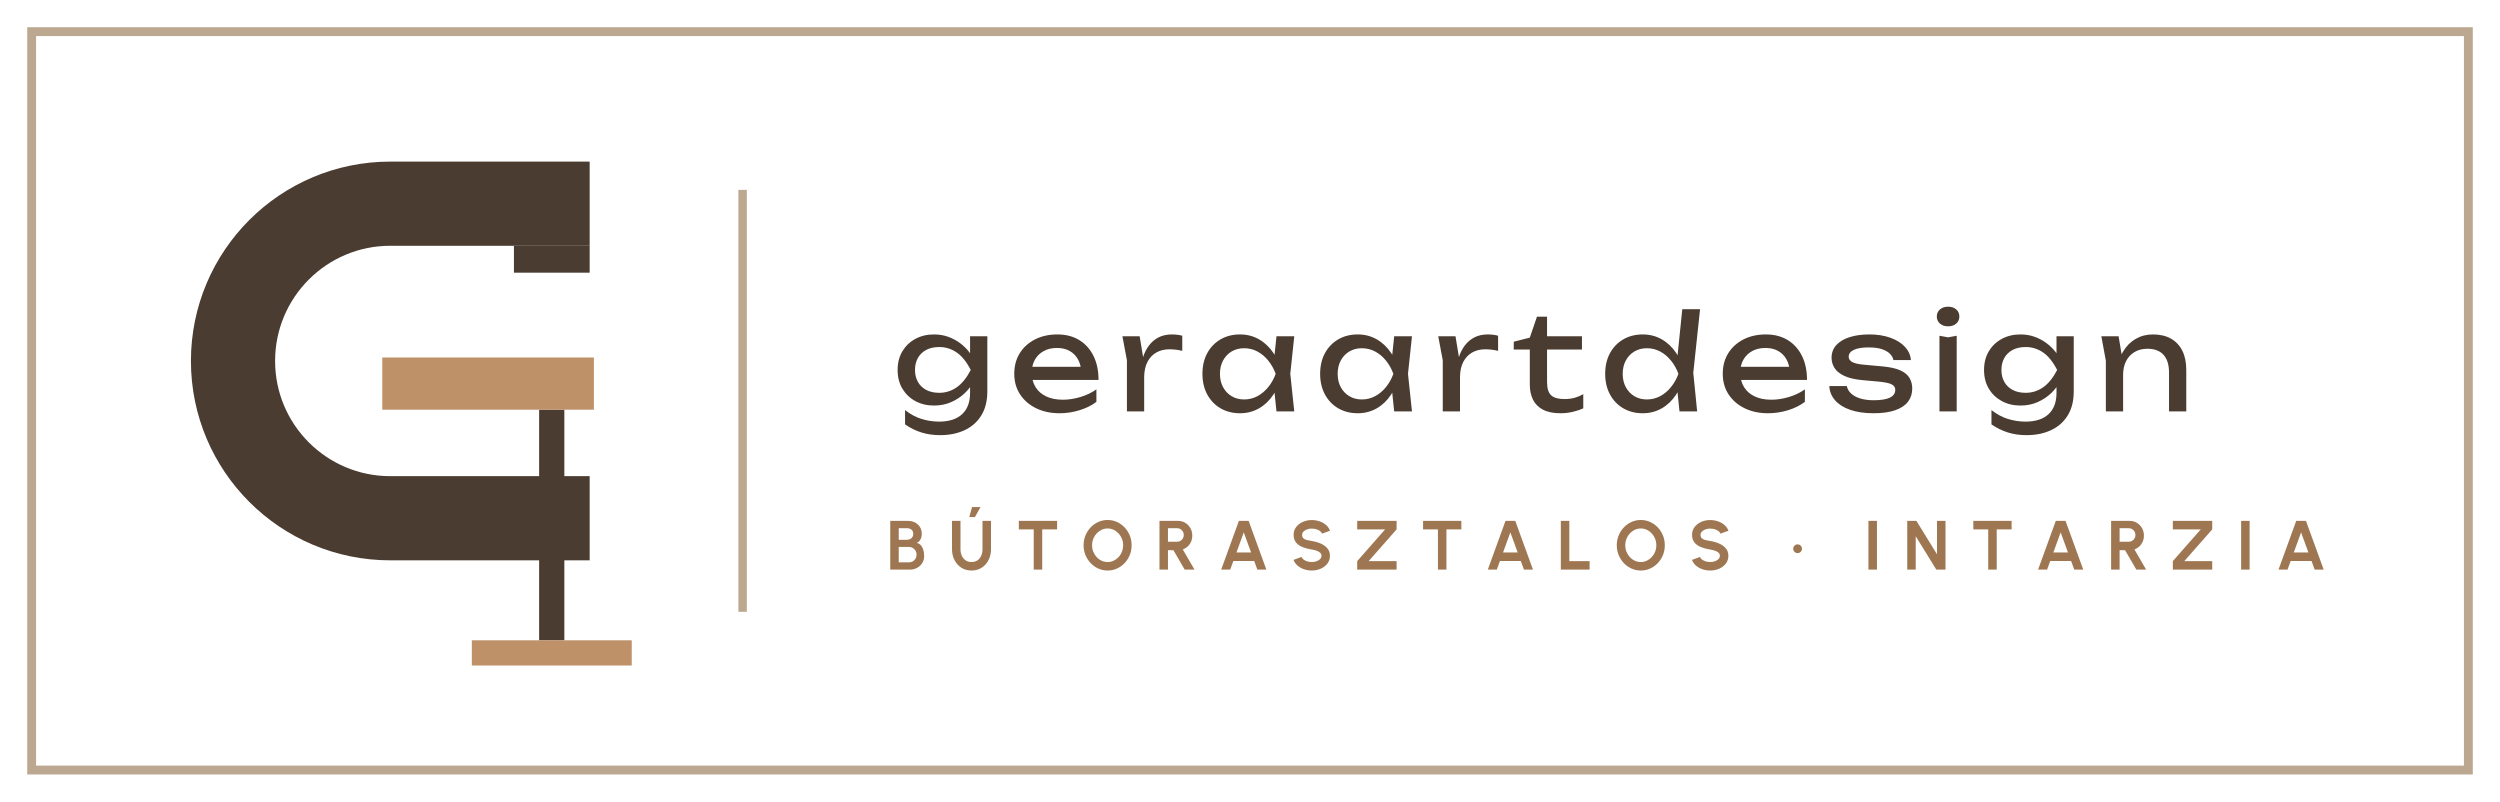
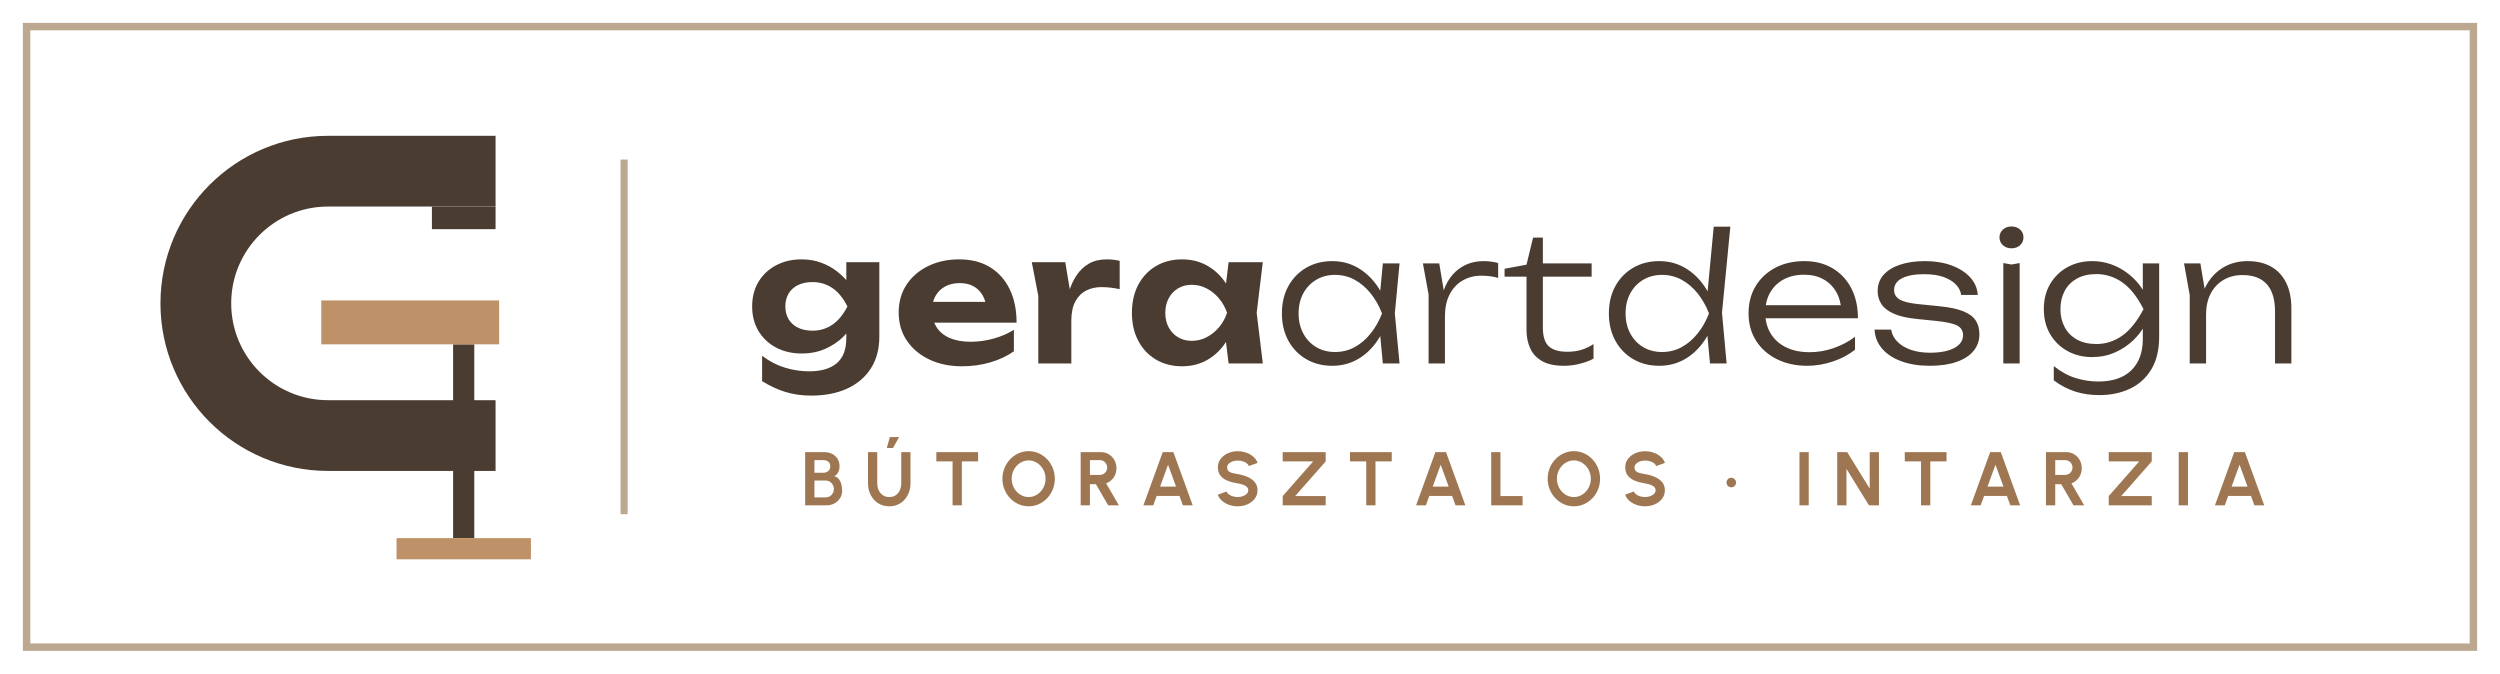
- <svg xmlns="http://www.w3.org/2000/svg" viewBox="0 0 237 76" width="237" height="76">
-   <rect x="3" y="3" width="231" height="70" fill="none" stroke="#BCA891" stroke-width="0.84" />
+ <svg xmlns="http://www.w3.org/2000/svg" viewBox="0 0 282 76" width="282" height="76">
+   <rect x="3" y="3" width="276" height="70" fill="none" stroke="#BCA891" stroke-width="0.84" />
  <path d="M55.9 19.31H37A14.91 14.91 0 0 0 37 49.13H55.9" fill="none" stroke="#4A3C31" stroke-width="7.98" />
  <rect x="48.72" y="23.3" width="7.18" height="2.55" fill="#4A3C31" />
  <rect x="51.11" y="38.84" width="2.39" height="21.86" fill="#4A3C31" />
  <rect x="36.24" y="33.89" width="20.06" height="4.95" fill="#BE9168" />
  <rect x="44.73" y="60.7" width="15.16" height="2.39" fill="#BE9168" />
  <rect x="70" y="18" width=".8" height="40" fill="#BCA891" />
-   <path d="M91.963 37.251V35.993L92.026 35.767V34.396L91.963 34.144V31.88H93.599V37.1Q93.599 38.472 93.02 39.396Q92.441 40.321 91.435 40.786Q90.428 41.252 89.12 41.252Q88.164 41.252 87.359 41Q86.554 40.749 85.799 40.233V38.874Q86.566 39.478 87.384 39.723Q88.202 39.969 89.019 39.969Q90.454 39.969 91.208 39.264Q91.963 38.56 91.963 37.251ZM88.541 38.446Q87.56 38.446 86.78 38.025Q86 37.604 85.547 36.849Q85.094 36.094 85.094 35.075Q85.094 34.056 85.547 33.301Q86 32.546 86.78 32.125Q87.56 31.704 88.541 31.704Q89.271 31.704 89.894 31.93Q90.516 32.156 91.013 32.528Q91.51 32.899 91.856 33.345Q92.202 33.792 92.391 34.251Q92.58 34.71 92.58 35.088Q92.58 35.578 92.29 36.163Q92.001 36.748 91.466 37.264Q90.932 37.78 90.189 38.113Q89.447 38.446 88.541 38.446ZM89.045 37.239Q89.938 37.239 90.686 36.723Q91.435 36.207 92.026 35.075Q91.435 33.918 90.686 33.408Q89.938 32.899 89.045 32.899Q88.315 32.899 87.799 33.175Q87.283 33.452 87.013 33.943Q86.742 34.433 86.742 35.075Q86.742 35.704 87.013 36.195Q87.283 36.685 87.799 36.962Q88.315 37.239 89.045 37.239ZM100.442 39.176Q99.197 39.176 98.228 38.704Q97.259 38.233 96.706 37.39Q96.152 36.547 96.152 35.427Q96.152 34.32 96.674 33.484Q97.196 32.647 98.121 32.175Q99.046 31.704 100.241 31.704Q101.436 31.704 102.31 32.238Q103.184 32.773 103.663 33.742Q104.141 34.71 104.141 36.019H97.435V34.773H103.323L102.505 35.239Q102.467 34.534 102.172 34.031Q101.876 33.528 101.379 33.257Q100.882 32.987 100.203 32.987Q99.486 32.987 98.951 33.276Q98.417 33.565 98.115 34.088Q97.813 34.61 97.813 35.327Q97.813 36.119 98.171 36.698Q98.53 37.277 99.19 37.585Q99.851 37.893 100.757 37.893Q101.574 37.893 102.43 37.635Q103.285 37.377 103.939 36.912V38.094Q103.285 38.597 102.348 38.887Q101.411 39.176 100.442 39.176ZM106.405 31.88H108.04L108.468 34.471V39.0H106.833V34.157ZM112.079 31.829V33.264Q111.802 33.188 111.475 33.15Q111.148 33.113 110.858 33.113Q110.166 33.113 109.625 33.414Q109.085 33.716 108.776 34.314Q108.468 34.911 108.468 35.78L108.091 35.314Q108.141 34.559 108.349 33.899Q108.556 33.238 108.927 32.748Q109.298 32.257 109.839 31.98Q110.38 31.704 111.097 31.704Q111.349 31.704 111.613 31.735Q111.877 31.767 112.079 31.829ZM121.01 39.0 120.734 36.358 121.061 35.44 120.734 34.534 121.01 31.88H122.696L122.319 35.44L122.696 39.0ZM121.514 35.44Q121.275 36.559 120.721 37.402Q120.167 38.245 119.356 38.711Q118.545 39.176 117.551 39.176Q116.507 39.176 115.702 38.704Q114.896 38.233 114.444 37.39Q113.991 36.547 113.991 35.44Q113.991 34.32 114.444 33.484Q114.896 32.647 115.702 32.175Q116.507 31.704 117.551 31.704Q118.545 31.704 119.356 32.169Q120.167 32.635 120.727 33.471Q121.287 34.308 121.514 35.44ZM115.651 35.44Q115.651 36.157 115.947 36.704Q116.243 37.251 116.758 37.56Q117.274 37.868 117.941 37.868Q118.62 37.868 119.199 37.56Q119.778 37.251 120.224 36.704Q120.671 36.157 120.935 35.44Q120.671 34.723 120.224 34.176Q119.778 33.628 119.199 33.32Q118.62 33.012 117.941 33.012Q117.274 33.012 116.758 33.32Q116.243 33.628 115.947 34.176Q115.651 34.723 115.651 35.44ZM132.169 39.0 131.892 36.358 132.219 35.44 131.892 34.534 132.169 31.88H133.855L133.477 35.44L133.855 39.0ZM132.672 35.44Q132.433 36.559 131.879 37.402Q131.326 38.245 130.515 38.711Q129.703 39.176 128.709 39.176Q127.665 39.176 126.86 38.704Q126.055 38.233 125.602 37.39Q125.149 36.547 125.149 35.44Q125.149 34.32 125.602 33.484Q126.055 32.647 126.86 32.175Q127.665 31.704 128.709 31.704Q129.703 31.704 130.515 32.169Q131.326 32.635 131.886 33.471Q132.446 34.308 132.672 35.44ZM126.81 35.44Q126.81 36.157 127.105 36.704Q127.401 37.251 127.917 37.56Q128.433 37.868 129.099 37.868Q129.779 37.868 130.357 37.56Q130.936 37.251 131.383 36.704Q131.829 36.157 132.093 35.44Q131.829 34.723 131.383 34.176Q130.936 33.628 130.357 33.32Q129.779 33.012 129.099 33.012Q128.433 33.012 127.917 33.32Q127.401 33.628 127.105 34.176Q126.81 34.723 126.81 35.44ZM136.345 31.88H137.981L138.408 34.471V39.0H136.773V34.157ZM142.019 31.829V33.264Q141.742 33.188 141.415 33.15Q141.088 33.113 140.799 33.113Q140.107 33.113 139.566 33.414Q139.025 33.716 138.717 34.314Q138.408 34.911 138.408 35.78L138.031 35.314Q138.081 34.559 138.289 33.899Q138.497 33.238 138.868 32.748Q139.239 32.257 139.78 31.98Q140.321 31.704 141.038 31.704Q141.289 31.704 141.553 31.735Q141.818 31.767 142.019 31.829ZM143.503 33.138V32.395L145.026 32.006L145.705 30.018H146.661V31.88H149.97V33.138H146.661V36.22Q146.661 37.113 147.045 37.472Q147.428 37.83 148.296 37.83Q148.85 37.83 149.278 37.711Q149.705 37.591 150.095 37.365V38.711Q149.768 38.874 149.171 39.025Q148.573 39.176 147.944 39.176Q146.9 39.176 146.258 38.83Q145.617 38.484 145.321 37.874Q145.026 37.264 145.026 36.471V33.138ZM159.216 39.0 158.939 36.295 159.304 35.452 158.952 34.484 159.48 29.313H161.166L160.524 35.339L160.889 39.0ZM159.694 35.44Q159.455 36.559 158.901 37.402Q158.348 38.245 157.536 38.711Q156.725 39.176 155.731 39.176Q154.687 39.176 153.882 38.704Q153.077 38.233 152.624 37.39Q152.171 36.547 152.171 35.44Q152.171 34.32 152.624 33.484Q153.077 32.647 153.882 32.175Q154.687 31.704 155.731 31.704Q156.725 31.704 157.536 32.169Q158.348 32.635 158.908 33.471Q159.467 34.308 159.694 35.44ZM153.832 35.44Q153.832 36.157 154.127 36.704Q154.423 37.251 154.939 37.56Q155.454 37.868 156.121 37.868Q156.8 37.868 157.379 37.56Q157.958 37.251 158.404 36.704Q158.851 36.157 159.115 35.44Q158.851 34.723 158.404 34.176Q157.958 33.628 157.379 33.32Q156.8 33.012 156.121 33.012Q155.454 33.012 154.939 33.32Q154.423 33.628 154.127 34.176Q153.832 34.723 153.832 35.44ZM167.607 39.176Q166.361 39.176 165.393 38.704Q164.424 38.233 163.87 37.39Q163.317 36.547 163.317 35.427Q163.317 34.32 163.839 33.484Q164.361 32.647 165.286 32.175Q166.21 31.704 167.405 31.704Q168.601 31.704 169.475 32.238Q170.349 32.773 170.827 33.742Q171.305 34.71 171.305 36.019H164.6V34.773H170.488L169.67 35.239Q169.632 34.534 169.336 34.031Q169.041 33.528 168.544 33.257Q168.047 32.987 167.368 32.987Q166.651 32.987 166.116 33.276Q165.581 33.565 165.279 34.088Q164.977 34.61 164.977 35.327Q164.977 36.119 165.336 36.698Q165.695 37.277 166.355 37.585Q167.015 37.893 167.921 37.893Q168.739 37.893 169.594 37.635Q170.45 37.377 171.104 36.912V38.094Q170.45 38.597 169.513 38.887Q168.575 39.176 167.607 39.176ZM181.281 36.836Q181.281 37.553 180.879 38.082Q180.476 38.61 179.658 38.893Q178.841 39.176 177.608 39.176Q176.337 39.176 175.406 38.855Q174.475 38.535 173.966 37.95Q173.456 37.365 173.419 36.597H175.079Q175.155 37 175.488 37.308Q175.821 37.616 176.369 37.78Q176.916 37.943 177.62 37.943Q178.639 37.943 179.155 37.698Q179.671 37.453 179.671 36.949Q179.671 36.61 179.325 36.434Q178.979 36.258 178.023 36.169L176.627 36.044Q175.494 35.943 174.84 35.635Q174.186 35.327 173.909 34.88Q173.632 34.433 173.632 33.93Q173.632 33.201 174.085 32.71Q174.538 32.219 175.343 31.961Q176.148 31.704 177.218 31.704Q178.325 31.704 179.193 32.012Q180.061 32.32 180.577 32.867Q181.092 33.414 181.155 34.132H179.495Q179.444 33.842 179.199 33.572Q178.954 33.301 178.457 33.119Q177.96 32.936 177.13 32.936Q176.249 32.936 175.752 33.163Q175.255 33.389 175.255 33.83Q175.255 34.106 175.557 34.301Q175.859 34.496 176.677 34.572L178.476 34.735Q179.558 34.836 180.168 35.119Q180.778 35.402 181.03 35.842Q181.281 36.283 181.281 36.836ZM183.86 31.829 184.678 31.98 185.495 31.829V39.0H183.86ZM184.678 30.936Q184.212 30.936 183.91 30.678Q183.608 30.42 183.608 30.005Q183.608 29.59 183.91 29.332Q184.212 29.074 184.678 29.074Q185.156 29.074 185.451 29.332Q185.747 29.59 185.747 30.005Q185.747 30.42 185.451 30.678Q185.156 30.936 184.678 30.936ZM194.956 37.251V35.993L195.018 35.767V34.396L194.956 34.144V31.88H196.591V37.1Q196.591 38.472 196.012 39.396Q195.434 40.321 194.427 40.786Q193.421 41.252 192.113 41.252Q191.156 41.252 190.351 41Q189.546 40.749 188.791 40.233V38.874Q189.559 39.478 190.376 39.723Q191.194 39.969 192.012 39.969Q193.446 39.969 194.201 39.264Q194.956 38.56 194.956 37.251ZM191.534 38.446Q190.553 38.446 189.773 38.025Q188.993 37.604 188.54 36.849Q188.087 36.094 188.087 35.075Q188.087 34.056 188.54 33.301Q188.993 32.546 189.773 32.125Q190.553 31.704 191.534 31.704Q192.263 31.704 192.886 31.93Q193.509 32.156 194.006 32.528Q194.503 32.899 194.849 33.345Q195.195 33.792 195.383 34.251Q195.572 34.71 195.572 35.088Q195.572 35.578 195.283 36.163Q194.993 36.748 194.459 37.264Q193.924 37.78 193.182 38.113Q192.44 38.446 191.534 38.446ZM192.037 37.239Q192.93 37.239 193.679 36.723Q194.427 36.207 195.018 35.075Q194.427 33.918 193.679 33.408Q192.93 32.899 192.037 32.899Q191.307 32.899 190.792 33.175Q190.276 33.452 190.005 33.943Q189.735 34.433 189.735 35.075Q189.735 35.704 190.005 36.195Q190.276 36.685 190.792 36.962Q191.307 37.239 192.037 37.239ZM199.208 31.88H200.843L201.271 34.446V39.0H199.635V34.207ZM204.101 31.704Q205.108 31.704 205.812 32.106Q206.517 32.509 206.888 33.257Q207.259 34.006 207.259 35.062V39.0H205.623V35.327Q205.623 34.207 205.101 33.635Q204.579 33.062 203.573 33.062Q202.881 33.062 202.359 33.37Q201.837 33.679 201.554 34.232Q201.271 34.786 201.271 35.528L200.692 35.213Q200.805 34.106 201.271 33.326Q201.736 32.546 202.466 32.125Q203.195 31.704 204.101 31.704Z" fill="#4A3C31" />
-   <path d="M84.396 54.0V49.38H86.079Q86.444 49.38 86.74 49.53Q87.036 49.68 87.21 49.958Q87.384 50.237 87.384 50.618Q87.384 50.786 87.334 50.957Q87.283 51.128 87.181 51.265Q87.078 51.402 86.917 51.467Q87.132 51.52 87.268 51.66Q87.403 51.8 87.478 51.985Q87.554 52.17 87.582 52.364Q87.611 52.558 87.611 52.724Q87.611 53.088 87.429 53.376Q87.247 53.665 86.942 53.832Q86.637 54.0 86.267 54.0ZM85.201 53.311H86.185Q86.381 53.311 86.541 53.214Q86.701 53.118 86.797 52.949Q86.892 52.781 86.892 52.567Q86.892 52.383 86.797 52.218Q86.701 52.054 86.541 51.951Q86.381 51.849 86.185 51.849H85.201ZM85.201 51.17H85.988Q86.231 51.17 86.405 51.018Q86.578 50.866 86.578 50.613Q86.578 50.346 86.405 50.21Q86.231 50.074 85.988 50.074H85.201ZM92.1 54.086Q91.546 54.086 91.129 53.815Q90.713 53.545 90.481 53.088Q90.25 52.63 90.25 52.073V49.38H91.055V52.073Q91.055 52.403 91.178 52.678Q91.301 52.953 91.535 53.117Q91.769 53.281 92.1 53.281Q92.437 53.281 92.669 53.117Q92.901 52.954 93.021 52.679Q93.14 52.404 93.14 52.073V49.38H93.946V52.073Q93.946 52.492 93.814 52.857Q93.683 53.221 93.439 53.498Q93.194 53.776 92.855 53.931Q92.516 54.086 92.1 54.086ZM91.887 49.017 92.151 48.067H92.956L92.425 49.017ZM100.215 49.38V50.185H98.803V54.0H97.997V50.185H96.586V49.38ZM105.001 54.086Q104.533 54.086 104.12 53.899Q103.708 53.713 103.394 53.383Q103.081 53.053 102.902 52.619Q102.724 52.185 102.724 51.69Q102.724 51.195 102.902 50.761Q103.081 50.327 103.394 49.997Q103.708 49.667 104.12 49.481Q104.533 49.294 105.001 49.294Q105.473 49.294 105.886 49.481Q106.298 49.667 106.612 49.997Q106.925 50.327 107.102 50.761Q107.278 51.195 107.278 51.69Q107.278 52.185 107.102 52.619Q106.925 53.053 106.612 53.383Q106.298 53.713 105.886 53.899Q105.473 54.086 105.001 54.086ZM105.001 53.281Q105.306 53.281 105.572 53.155Q105.838 53.029 106.041 52.81Q106.244 52.591 106.358 52.304Q106.473 52.016 106.473 51.69Q106.473 51.363 106.358 51.074Q106.243 50.786 106.04 50.568Q105.837 50.349 105.571 50.224Q105.304 50.099 105.001 50.099Q104.697 50.099 104.431 50.225Q104.164 50.351 103.961 50.57Q103.758 50.789 103.644 51.076Q103.529 51.364 103.529 51.69Q103.529 52.019 103.644 52.306Q103.76 52.594 103.963 52.813Q104.166 53.032 104.432 53.156Q104.698 53.281 105.001 53.281ZM109.918 54.0V49.38H111.689Q112.066 49.38 112.369 49.567Q112.672 49.755 112.851 50.071Q113.029 50.387 113.029 50.77Q113.029 51.082 112.916 51.346Q112.803 51.609 112.6 51.8Q112.397 51.991 112.131 52.089L113.239 54.0H112.309L111.242 52.162H110.723V54.0ZM110.723 51.357H111.598Q111.77 51.357 111.911 51.271Q112.053 51.185 112.138 51.039Q112.223 50.894 112.223 50.715Q112.223 50.536 112.138 50.391Q112.053 50.246 111.911 50.16Q111.77 50.074 111.598 50.074H110.723ZM117.447 49.38H118.373L120.051 54.0H119.197L118.9 53.182H116.921L116.623 54.0H115.769ZM117.216 52.376H118.604L117.908 50.471ZM124.356 54.086Q123.973 54.086 123.621 53.965Q123.268 53.844 123.005 53.618Q122.741 53.391 122.627 53.077L123.383 52.798Q123.43 52.931 123.571 53.041Q123.713 53.15 123.917 53.215Q124.121 53.281 124.356 53.281Q124.595 53.281 124.805 53.206Q125.014 53.132 125.144 52.999Q125.274 52.866 125.274 52.688Q125.274 52.506 125.138 52.389Q125.003 52.271 124.792 52.201Q124.581 52.132 124.356 52.096Q123.864 52.02 123.475 51.862Q123.085 51.704 122.86 51.422Q122.635 51.141 122.635 50.698Q122.635 50.277 122.874 49.963Q123.114 49.649 123.507 49.475Q123.899 49.3 124.356 49.3Q124.735 49.3 125.087 49.42Q125.44 49.539 125.706 49.767Q125.971 49.994 126.087 50.315L125.328 50.589Q125.282 50.454 125.14 50.346Q124.998 50.238 124.795 50.174Q124.591 50.111 124.356 50.111Q124.121 50.107 123.912 50.183Q123.703 50.26 123.572 50.393Q123.44 50.525 123.44 50.698Q123.44 50.918 123.563 51.031Q123.687 51.144 123.894 51.195Q124.101 51.246 124.356 51.287Q124.819 51.359 125.212 51.531Q125.604 51.703 125.841 51.989Q126.079 52.275 126.079 52.688Q126.079 53.107 125.84 53.422Q125.602 53.737 125.21 53.911Q124.818 54.086 124.356 54.086ZM128.662 54.0V53.195L131.311 50.185H128.662V49.38H132.398V50.185L129.749 53.195H132.398V54.0ZM138.535 49.38V50.185H137.122V54.0H136.317V50.185H134.906V49.38ZM142.721 49.38H143.647L145.326 54.0H144.472L144.174 53.182H142.196L141.898 54.0H141.044ZM142.49 52.376H143.878L143.182 50.471ZM147.967 54.0V49.38H148.772V53.195H150.695V54.0ZM155.547 54.086Q155.079 54.086 154.666 53.899Q154.254 53.713 153.94 53.383Q153.627 53.053 153.449 52.619Q153.27 52.185 153.27 51.69Q153.27 51.195 153.449 50.761Q153.627 50.327 153.94 49.997Q154.254 49.667 154.666 49.481Q155.079 49.294 155.547 49.294Q156.019 49.294 156.432 49.481Q156.844 49.667 157.158 49.997Q157.471 50.327 157.648 50.761Q157.824 51.195 157.824 51.69Q157.824 52.185 157.648 52.619Q157.471 53.053 157.158 53.383Q156.844 53.713 156.432 53.899Q156.019 54.086 155.547 54.086ZM155.547 53.281Q155.852 53.281 156.118 53.155Q156.384 53.029 156.587 52.81Q156.79 52.591 156.905 52.304Q157.019 52.016 157.019 51.69Q157.019 51.363 156.904 51.074Q156.789 50.786 156.586 50.568Q156.383 50.349 156.117 50.224Q155.851 50.099 155.547 50.099Q155.243 50.099 154.977 50.225Q154.711 50.351 154.508 50.57Q154.305 50.789 154.19 51.076Q154.076 51.364 154.076 51.69Q154.076 52.019 154.191 52.306Q154.306 52.594 154.509 52.813Q154.712 53.032 154.978 53.156Q155.244 53.281 155.547 53.281ZM162.127 54.086Q161.745 54.086 161.393 53.965Q161.04 53.844 160.776 53.618Q160.512 53.391 160.398 53.077L161.155 52.798Q161.201 52.931 161.343 53.041Q161.485 53.15 161.689 53.215Q161.893 53.281 162.127 53.281Q162.367 53.281 162.576 53.206Q162.786 53.132 162.916 52.999Q163.045 52.866 163.045 52.688Q163.045 52.506 162.91 52.389Q162.775 52.271 162.564 52.201Q162.353 52.132 162.127 52.096Q161.636 52.02 161.247 51.862Q160.857 51.704 160.632 51.422Q160.406 51.141 160.406 50.698Q160.406 50.277 160.646 49.963Q160.886 49.649 161.278 49.475Q161.671 49.3 162.127 49.3Q162.506 49.3 162.859 49.42Q163.212 49.539 163.478 49.767Q163.743 49.994 163.859 50.315L163.1 50.589Q163.053 50.454 162.912 50.346Q162.77 50.238 162.566 50.174Q162.363 50.111 162.127 50.111Q161.893 50.107 161.684 50.183Q161.475 50.26 161.343 50.393Q161.212 50.525 161.212 50.698Q161.212 50.918 161.335 51.031Q161.459 51.144 161.666 51.195Q161.873 51.246 162.127 51.287Q162.591 51.359 162.983 51.531Q163.376 51.703 163.613 51.989Q163.851 52.275 163.851 52.688Q163.851 53.107 163.612 53.422Q163.374 53.737 162.982 53.911Q162.59 54.086 162.127 54.086ZM170.411 52.434Q170.238 52.434 170.118 52.314Q169.998 52.193 169.998 52.019Q169.998 51.849 170.118 51.727Q170.238 51.606 170.411 51.606Q170.583 51.606 170.705 51.727Q170.826 51.849 170.826 52.019Q170.826 52.193 170.705 52.314Q170.583 52.434 170.411 52.434ZM177.129 54.0V49.38H177.935V54.0ZM180.805 54.0V49.38H181.676L183.628 52.545V49.38H184.433V54.0H183.564L181.611 50.835V54.0ZM190.701 49.38V50.185H189.289V54.0H188.483V50.185H187.072V49.38ZM194.888 49.38H195.814L197.492 54.0H196.638L196.341 53.182H194.362L194.064 54.0H193.21ZM194.657 52.376H196.045L195.349 50.471ZM200.134 54.0V49.38H201.905Q202.281 49.38 202.584 49.567Q202.888 49.755 203.066 50.071Q203.244 50.387 203.244 50.77Q203.244 51.082 203.131 51.346Q203.018 51.609 202.816 51.8Q202.613 51.991 202.347 52.089L203.454 54.0H202.525L201.458 52.162H200.939V54.0ZM200.939 51.357H201.814Q201.985 51.357 202.127 51.271Q202.269 51.185 202.354 51.039Q202.439 50.894 202.439 50.715Q202.439 50.536 202.354 50.391Q202.269 50.246 202.127 50.16Q201.985 50.074 201.814 50.074H200.939ZM205.985 54.0V53.195L208.633 50.185H205.985V49.38H209.72V50.185L207.071 53.195H209.72V54.0ZM212.459 54.0V49.38H213.264V54.0ZM217.681 49.38H218.607L220.286 54.0H219.431L219.134 53.182H217.155L216.858 54.0H216.003ZM217.45 52.376H218.838L218.142 50.471Z" fill="#9E7752" />
+   <path d="M95.463 38.142V36.182L95.59 35.731V33.077L95.463 32.667V29.573H99.188V37.955Q99.188 40.086 98.22 41.577Q97.253 43.069 95.532 43.846Q93.811 44.624 91.51 44.624Q89.932 44.624 88.6 44.214Q87.267 43.804 85.965 42.992V40.132Q87.197 41.067 88.55 41.476Q89.902 41.885 91.278 41.885Q93.31 41.885 94.387 40.97Q95.463 40.055 95.463 38.142ZM90.417 39.874Q88.817 39.874 87.556 39.212Q86.295 38.549 85.569 37.356Q84.843 36.162 84.843 34.565Q84.843 32.96 85.569 31.771Q86.295 30.581 87.556 29.919Q88.817 29.256 90.417 29.256Q91.615 29.256 92.617 29.626Q93.618 29.996 94.401 30.601Q95.183 31.206 95.721 31.917Q96.259 32.629 96.542 33.338Q96.824 34.047 96.824 34.603Q96.824 35.349 96.386 36.259Q95.947 37.168 95.118 37.99Q94.288 38.812 93.101 39.343Q91.914 39.874 90.417 39.874ZM91.66 37.301Q92.894 37.301 93.884 36.632Q94.874 35.964 95.59 34.565Q94.865 33.136 93.875 32.478Q92.885 31.819 91.66 31.819Q90.705 31.819 90.014 32.156Q89.323 32.494 88.955 33.113Q88.587 33.732 88.587 34.565Q88.587 35.378 88.951 35.998Q89.314 36.617 90.005 36.959Q90.696 37.301 91.66 37.301ZM108.505 41.317Q106.448 41.317 104.837 40.556Q103.226 39.795 102.299 38.43Q101.371 37.064 101.371 35.253Q101.371 33.462 102.257 32.115Q103.144 30.769 104.694 30.013Q106.244 29.256 108.211 29.256Q110.224 29.256 111.666 30.135Q113.109 31.014 113.889 32.616Q114.669 34.219 114.669 36.394H104.372V34.048H112.617L111.287 34.88Q111.218 33.947 110.828 33.289Q110.438 32.632 109.795 32.282Q109.152 31.932 108.268 31.932Q107.306 31.932 106.607 32.317Q105.909 32.701 105.522 33.384Q105.136 34.067 105.136 34.975Q105.136 36.103 105.644 36.903Q106.152 37.703 107.128 38.127Q108.104 38.55 109.502 38.55Q110.778 38.55 112.06 38.198Q113.342 37.846 114.366 37.203V39.629Q113.215 40.431 111.713 40.874Q110.211 41.317 108.505 41.317ZM116.385 29.573H120.163L120.845 33.675V41.0H117.12V33.373ZM126.3 29.421V32.617Q125.751 32.497 125.221 32.441Q124.69 32.385 124.247 32.385Q123.298 32.385 122.527 32.772Q121.755 33.158 121.3 33.998Q120.845 34.837 120.845 36.184L120.108 35.271Q120.242 34.05 120.564 32.962Q120.886 31.873 121.446 31.042Q122.005 30.21 122.84 29.733Q123.675 29.256 124.845 29.256Q125.201 29.256 125.577 29.297Q125.952 29.338 126.3 29.421ZM138.586 41.0 138.082 36.854 138.63 35.291 138.082 33.749 138.586 29.573H142.445L141.753 35.282L142.445 41.0ZM139.505 35.291Q139.205 37.102 138.364 38.459Q137.523 39.815 136.239 40.566Q134.955 41.317 133.344 41.317Q131.671 41.317 130.393 40.561Q129.115 39.804 128.397 38.443Q127.68 37.082 127.68 35.291Q127.68 33.48 128.397 32.124Q129.115 30.769 130.393 30.013Q131.671 29.256 133.344 29.256Q134.955 29.256 136.239 30.003Q137.523 30.749 138.374 32.1Q139.226 33.451 139.505 35.291ZM131.445 35.291Q131.445 36.217 131.826 36.927Q132.207 37.636 132.88 38.042Q133.553 38.447 134.426 38.447Q135.319 38.447 136.105 38.042Q136.892 37.636 137.496 36.927Q138.099 36.217 138.412 35.291Q138.099 34.365 137.496 33.651Q136.892 32.937 136.105 32.531Q135.319 32.126 134.426 32.126Q133.553 32.126 132.88 32.531Q132.207 32.937 131.826 33.651Q131.445 34.365 131.445 35.291Z" fill="#4A3C31" />
+   <path d="M155.984 41.0 155.583 36.74 156.084 35.357 155.583 33.984 155.984 29.714H157.868L157.337 35.357L157.868 41.0ZM156.695 35.357Q156.264 37.121 155.352 38.454Q154.44 39.787 153.147 40.524Q151.854 41.261 150.281 41.261Q148.627 41.261 147.344 40.514Q146.061 39.767 145.329 38.434Q144.598 37.101 144.598 35.357Q144.598 33.593 145.329 32.27Q146.061 30.947 147.344 30.2Q148.627 29.454 150.281 29.454Q151.854 29.454 153.147 30.195Q154.44 30.937 155.357 32.26Q156.274 33.583 156.695 35.357ZM146.482 35.357Q146.482 36.64 147.013 37.622Q147.544 38.605 148.472 39.156Q149.399 39.707 150.591 39.707Q151.794 39.707 152.806 39.156Q153.819 38.605 154.605 37.622Q155.392 36.64 155.893 35.357Q155.392 34.064 154.605 33.087Q153.819 32.11 152.806 31.559Q151.794 31.007 150.591 31.007Q149.399 31.007 148.472 31.559Q147.544 32.11 147.013 33.087Q146.482 34.064 146.482 35.357ZM160.504 29.714H162.348L162.99 33.573V41.0H161.145V33.222ZM168.993 29.674V31.348Q168.612 31.228 168.101 31.163Q167.59 31.097 167.119 31.097Q165.916 31.097 164.979 31.644Q164.042 32.19 163.516 33.217Q162.99 34.245 162.99 35.658L162.468 34.936Q162.508 33.754 162.854 32.751Q163.2 31.749 163.831 31.012Q164.463 30.276 165.35 29.865Q166.237 29.454 167.359 29.454Q167.79 29.454 168.241 29.514Q168.692 29.574 168.993 29.674ZM169.715 31.208V30.316L172.19 29.855L172.932 26.798H174.035V29.714H179.537V31.208H174.035V36.931Q174.035 38.454 174.706 39.066Q175.378 39.677 176.791 39.677Q177.703 39.677 178.4 39.456Q179.096 39.236 179.748 38.815V40.449Q179.267 40.739 178.334 41.0Q177.402 41.261 176.41 41.261Q174.877 41.261 173.949 40.734Q173.022 40.208 172.606 39.291Q172.19 38.374 172.19 37.221V31.208ZM192.887 41.0 192.487 36.69 193.018 35.367 192.517 33.944 193.308 25.565H195.183L194.241 35.277L194.762 41.0ZM193.579 35.357Q193.148 37.121 192.236 38.454Q191.324 39.787 190.031 40.524Q188.738 41.261 187.164 41.261Q185.511 41.261 184.228 40.514Q182.945 39.767 182.213 38.434Q181.482 37.101 181.482 35.357Q181.482 33.593 182.213 32.27Q182.945 30.947 184.228 30.2Q185.511 29.454 187.164 29.454Q188.738 29.454 190.031 30.195Q191.324 30.937 192.241 32.26Q193.158 33.583 193.579 35.357ZM183.366 35.357Q183.366 36.64 183.897 37.622Q184.428 38.605 185.355 39.156Q186.282 39.707 187.475 39.707Q188.678 39.707 189.69 39.156Q190.703 38.605 191.489 37.622Q192.276 36.64 192.777 35.357Q192.276 34.064 191.489 33.087Q190.703 32.11 189.69 31.559Q188.678 31.007 187.475 31.007Q186.282 31.007 185.355 31.559Q184.428 32.11 183.897 33.087Q183.366 34.064 183.366 35.357ZM203.872 41.261Q201.928 41.261 200.43 40.514Q198.931 39.767 198.084 38.434Q197.237 37.101 197.237 35.347Q197.237 33.593 198.039 32.27Q198.841 30.947 200.259 30.2Q201.677 29.454 203.532 29.454Q205.356 29.454 206.714 30.261Q208.072 31.067 208.824 32.516Q209.575 33.964 209.575 35.898H198.631V34.425H208.794L207.711 35.097Q207.651 33.834 207.115 32.912Q206.579 31.99 205.656 31.488Q204.734 30.987 203.502 30.987Q202.179 30.987 201.196 31.518Q200.214 32.05 199.668 33.007Q199.122 33.964 199.122 35.267Q199.122 36.63 199.738 37.632Q200.354 38.635 201.477 39.181Q202.6 39.727 204.123 39.727Q205.516 39.727 206.849 39.261Q208.182 38.795 209.245 37.993V39.446Q208.202 40.288 206.754 40.774Q205.306 41.261 203.872 41.261ZM223.277 37.703Q223.277 38.775 222.62 39.577Q221.964 40.379 220.711 40.82Q219.458 41.261 217.684 41.261Q215.85 41.261 214.462 40.749Q213.073 40.238 212.292 39.316Q211.51 38.394 211.45 37.181H213.324Q213.444 37.953 214.026 38.544Q214.607 39.136 215.554 39.462Q216.501 39.787 217.694 39.787Q219.448 39.787 220.44 39.256Q221.432 38.725 221.432 37.793Q221.432 37.081 220.786 36.73Q220.139 36.379 218.395 36.199L216.221 35.979Q214.597 35.818 213.625 35.387Q212.652 34.956 212.226 34.305Q211.8 33.653 211.8 32.841Q211.8 31.749 212.472 30.997Q213.144 30.246 214.346 29.85Q215.549 29.454 217.133 29.454Q218.816 29.454 220.134 29.94Q221.452 30.426 222.234 31.283Q223.016 32.14 223.096 33.272H221.222Q221.132 32.631 220.631 32.1Q220.129 31.569 219.237 31.248Q218.345 30.927 217.042 30.927Q215.429 30.927 214.542 31.388Q213.655 31.849 213.655 32.731Q213.655 33.373 214.236 33.754Q214.817 34.134 216.301 34.295L218.786 34.545Q220.49 34.716 221.472 35.117Q222.455 35.518 222.866 36.159Q223.277 36.8 223.277 37.703ZM225.973 29.674 226.895 29.835 227.817 29.674V41.0H225.973ZM226.892 28.01Q226.313 28.01 225.928 27.66Q225.542 27.309 225.542 26.778Q225.542 26.246 225.928 25.896Q226.313 25.545 226.892 25.545Q227.486 25.545 227.867 25.896Q228.248 26.246 228.248 26.778Q228.248 27.309 227.867 27.66Q227.486 28.01 226.892 28.01ZM241.708 38.264V36.229L241.799 35.928V34.064L241.708 33.663V29.714H243.553V37.993Q243.553 40.208 242.666 41.672Q241.779 43.135 240.25 43.851Q238.722 44.568 236.787 44.568Q235.314 44.568 234.061 44.162Q232.808 43.756 231.666 42.904V41.291Q232.878 42.263 234.151 42.649Q235.424 43.035 236.677 43.035Q239.133 43.035 240.421 41.762Q241.708 40.489 241.708 38.264ZM235.985 40.278Q234.452 40.278 233.219 39.602Q231.986 38.925 231.265 37.708Q230.543 36.49 230.543 34.866Q230.543 33.232 231.265 32.02Q231.986 30.807 233.219 30.13Q234.452 29.454 235.985 29.454Q237.118 29.454 238.105 29.805Q239.092 30.155 239.889 30.742Q240.686 31.328 241.252 32.045Q241.819 32.761 242.129 33.498Q242.44 34.235 242.44 34.876Q242.44 35.688 241.964 36.625Q241.488 37.562 240.621 38.394Q239.754 39.226 238.576 39.752Q237.399 40.278 235.985 40.278ZM236.477 38.805Q238.04 38.805 239.368 37.878Q240.696 36.951 241.789 34.866Q240.706 32.751 239.373 31.834Q238.04 30.917 236.477 30.917Q235.174 30.917 234.267 31.428Q233.359 31.939 232.888 32.826Q232.417 33.713 232.417 34.866Q232.417 35.999 232.888 36.891Q233.359 37.783 234.267 38.294Q235.174 38.805 236.477 38.805ZM246.359 29.714H248.203L248.845 33.553V41.0H247V33.282ZM253.515 29.454Q255.099 29.454 256.201 30.085Q257.304 30.717 257.885 31.909Q258.467 33.102 258.467 34.796V41.0H256.622V35.117Q256.622 33.092 255.695 32.06Q254.768 31.027 252.974 31.027Q251.731 31.027 250.799 31.584Q249.867 32.14 249.356 33.137Q248.845 34.134 248.845 35.457L248.103 34.936Q248.243 33.242 248.965 32.02Q249.687 30.797 250.859 30.125Q252.032 29.454 253.515 29.454Z" fill="#4A3C31" />
+   <path d="M90.822 57.0V51.003H93.007Q93.48 51.003 93.865 51.197Q94.249 51.392 94.475 51.753Q94.701 52.114 94.701 52.61Q94.701 52.828 94.636 53.05Q94.57 53.272 94.437 53.45Q94.304 53.627 94.094 53.712Q94.374 53.781 94.55 53.963Q94.726 54.144 94.824 54.385Q94.921 54.625 94.958 54.876Q94.995 55.128 94.995 55.344Q94.995 55.816 94.759 56.19Q94.524 56.565 94.127 56.782Q93.731 57.0 93.251 57.0ZM91.867 56.105H93.145Q93.399 56.105 93.607 55.98Q93.814 55.855 93.939 55.636Q94.063 55.418 94.063 55.14Q94.063 54.901 93.939 54.687Q93.814 54.473 93.607 54.34Q93.399 54.207 93.145 54.207H91.867ZM91.867 53.327H92.889Q93.204 53.327 93.43 53.129Q93.655 52.931 93.655 52.603Q93.655 52.256 93.43 52.079Q93.204 51.903 92.889 51.903H91.867ZM100.309 57.111Q99.589 57.111 99.049 56.76Q98.508 56.409 98.208 55.816Q97.908 55.222 97.908 54.498V51.003H98.953V54.498Q98.953 54.927 99.113 55.284Q99.272 55.64 99.576 55.853Q99.879 56.066 100.309 56.066Q100.747 56.066 101.048 55.854Q101.349 55.642 101.504 55.285Q101.66 54.928 101.66 54.498V51.003H102.705V54.498Q102.705 55.042 102.535 55.516Q102.364 55.989 102.047 56.349Q101.729 56.709 101.289 56.91Q100.849 57.111 100.309 57.111ZM100.033 50.531 100.375 49.298H101.421L100.73 50.531ZM110.33 51.003V52.048H108.496V57.0H107.451V52.048H105.619V51.003ZM116.029 57.111Q115.42 57.111 114.885 56.869Q114.349 56.627 113.942 56.199Q113.535 55.771 113.304 55.207Q113.073 54.644 113.073 54.001Q113.073 53.359 113.304 52.795Q113.535 52.232 113.942 51.804Q114.349 51.375 114.885 51.133Q115.42 50.891 116.029 50.891Q116.641 50.891 117.177 51.133Q117.712 51.375 118.119 51.804Q118.526 52.232 118.755 52.795Q118.985 53.359 118.985 54.001Q118.985 54.644 118.755 55.207Q118.526 55.771 118.119 56.199Q117.712 56.627 117.177 56.869Q116.641 57.111 116.029 57.111ZM116.029 56.066Q116.424 56.066 116.769 55.903Q117.115 55.74 117.378 55.456Q117.642 55.171 117.791 54.798Q117.939 54.425 117.939 54.001Q117.939 53.576 117.79 53.202Q117.64 52.828 117.377 52.545Q117.113 52.261 116.768 52.099Q116.422 51.936 116.029 51.936Q115.633 51.936 115.288 52.099Q114.943 52.262 114.679 52.547Q114.415 52.831 114.267 53.204Q114.118 53.578 114.118 54.001Q114.118 54.428 114.267 54.801Q114.417 55.174 114.68 55.459Q114.944 55.743 115.29 55.905Q115.635 56.066 116.029 56.066ZM121.898 57.0V51.003H124.197Q124.685 51.003 125.079 51.246Q125.473 51.489 125.704 51.899Q125.935 52.309 125.935 52.808Q125.935 53.213 125.789 53.554Q125.642 53.896 125.379 54.144Q125.116 54.392 124.771 54.52L126.208 57.0H125.002L123.616 54.614H122.943V57.0ZM122.943 53.569H124.079Q124.301 53.569 124.485 53.457Q124.669 53.345 124.78 53.157Q124.89 52.968 124.89 52.736Q124.89 52.503 124.78 52.315Q124.669 52.126 124.485 52.015Q124.301 51.903 124.079 51.903H122.943ZM131.157 51.003H132.359L134.538 57.0H133.429L133.043 55.938H130.474L130.088 57.0H128.979ZM130.857 54.892H132.659L131.755 52.419ZM139.611 57.111Q139.115 57.111 138.657 56.954Q138.2 56.798 137.858 56.504Q137.515 56.21 137.367 55.802L138.348 55.439Q138.409 55.613 138.593 55.755Q138.777 55.897 139.042 55.981Q139.307 56.066 139.611 56.066Q139.922 56.066 140.194 55.969Q140.466 55.873 140.635 55.7Q140.803 55.528 140.803 55.297Q140.803 55.061 140.628 54.908Q140.452 54.755 140.178 54.665Q139.904 54.575 139.611 54.528Q138.974 54.43 138.468 54.225Q137.962 54.019 137.67 53.654Q137.377 53.288 137.377 52.714Q137.377 52.167 137.688 51.76Q137.999 51.352 138.509 51.125Q139.019 50.899 139.611 50.899Q140.103 50.899 140.561 51.054Q141.019 51.209 141.364 51.505Q141.709 51.8 141.859 52.216L140.874 52.572Q140.813 52.397 140.63 52.257Q140.446 52.116 140.181 52.034Q139.917 51.951 139.611 51.951Q139.307 51.947 139.036 52.046Q138.765 52.144 138.594 52.317Q138.423 52.489 138.423 52.714Q138.423 52.999 138.583 53.145Q138.743 53.292 139.012 53.358Q139.281 53.425 139.611 53.479Q140.213 53.572 140.723 53.795Q141.232 54.018 141.54 54.389Q141.848 54.76 141.848 55.297Q141.848 55.841 141.539 56.25Q141.229 56.658 140.721 56.885Q140.212 57.111 139.611 57.111ZM144.688 57.0V55.955L148.126 52.048H144.688V51.003H149.537V52.048L146.099 55.955H149.537V57.0ZM156.99 51.003V52.048H155.156V57.0H154.111V52.048H152.279V51.003ZM161.911 51.003H163.113L165.292 57.0H164.183L163.797 55.938H161.228L160.842 57.0H159.733ZM161.611 54.892H163.413L162.509 52.419ZM168.207 57.0V51.003H169.252V55.955H171.747V57.0ZM177.533 57.111Q176.924 57.111 176.389 56.869Q175.853 56.627 175.446 56.199Q175.039 55.771 174.808 55.207Q174.577 54.644 174.577 54.001Q174.577 53.359 174.808 52.795Q175.039 52.232 175.446 51.804Q175.853 51.375 176.389 51.133Q176.924 50.891 177.533 50.891Q178.145 50.891 178.681 51.133Q179.216 51.375 179.623 51.804Q180.03 52.232 180.259 52.795Q180.489 53.359 180.489 54.001Q180.489 54.644 180.259 55.207Q180.03 55.771 179.623 56.199Q179.216 56.627 178.681 56.869Q178.145 57.111 177.533 57.111ZM177.533 56.066Q177.928 56.066 178.273 55.903Q178.619 55.74 178.882 55.456Q179.146 55.171 179.295 54.798Q179.443 54.425 179.443 54.001Q179.443 53.576 179.294 53.202Q179.144 52.828 178.881 52.545Q178.617 52.261 178.272 52.099Q177.926 51.936 177.533 51.936Q177.137 51.936 176.792 52.099Q176.446 52.262 176.183 52.547Q175.919 52.831 175.771 53.204Q175.622 53.578 175.622 54.001Q175.622 54.428 175.771 54.801Q175.921 55.174 176.184 55.459Q176.448 55.743 176.793 55.905Q177.139 56.066 177.533 56.066ZM185.56 57.111Q185.064 57.111 184.607 56.954Q184.149 56.798 183.807 56.504Q183.464 56.21 183.316 55.802L184.298 55.439Q184.358 55.613 184.542 55.755Q184.726 55.897 184.991 55.981Q185.257 56.066 185.56 56.066Q185.871 56.066 186.144 55.969Q186.416 55.873 186.584 55.7Q186.752 55.528 186.752 55.297Q186.752 55.061 186.577 54.908Q186.401 54.755 186.127 54.665Q185.853 54.575 185.56 54.528Q184.923 54.43 184.417 54.225Q183.911 54.019 183.619 53.654Q183.326 53.288 183.326 52.714Q183.326 52.167 183.637 51.76Q183.948 51.352 184.458 51.125Q184.968 50.899 185.56 50.899Q186.052 50.899 186.511 51.054Q186.969 51.209 187.313 51.505Q187.658 51.8 187.808 52.216L186.823 52.572Q186.763 52.397 186.579 52.257Q186.395 52.116 186.13 52.034Q185.866 51.951 185.56 51.951Q185.257 51.947 184.985 52.046Q184.714 52.144 184.543 52.317Q184.372 52.489 184.372 52.714Q184.372 52.999 184.532 53.145Q184.692 53.292 184.961 53.358Q185.231 53.425 185.56 53.479Q186.162 53.572 186.672 53.795Q187.181 54.018 187.489 54.389Q187.798 54.76 187.798 55.297Q187.798 55.841 187.488 56.25Q187.178 56.658 186.67 56.885Q186.161 57.111 185.56 57.111ZM195.286 54.967Q195.061 54.967 194.905 54.811Q194.75 54.655 194.75 54.428Q194.75 54.208 194.905 54.05Q195.061 53.892 195.286 53.892Q195.509 53.892 195.667 54.05Q195.825 54.208 195.825 54.428Q195.825 54.655 195.667 54.811Q195.509 54.967 195.286 54.967ZM202.979 57.0V51.003H204.024V57.0ZM207.237 57.0V51.003H208.367L210.901 55.111V51.003H211.946V57.0H210.818L208.283 52.891V57.0ZM219.569 51.003V52.048H217.736V57.0H216.69V52.048H214.858V51.003ZM224.49 51.003H225.692L227.871 57.0H226.762L226.376 55.938H223.807L223.421 57.0H222.312ZM224.19 54.892H225.992L225.088 52.419ZM230.786 57.0V51.003H233.085Q233.573 51.003 233.967 51.246Q234.361 51.489 234.592 51.899Q234.824 52.309 234.824 52.808Q234.824 53.213 234.677 53.554Q234.531 53.896 234.267 54.144Q234.004 54.392 233.659 54.52L235.096 57.0H233.89L232.505 54.614H231.831V57.0ZM231.831 53.569H232.967Q233.189 53.569 233.373 53.457Q233.558 53.345 233.668 53.157Q233.778 52.968 233.778 52.736Q233.778 52.503 233.668 52.315Q233.558 52.126 233.373 52.015Q233.189 51.903 232.967 51.903H231.831ZM237.867 57.0V55.955L241.306 52.048H237.867V51.003H242.717V52.048L239.278 55.955H242.717V57.0ZM245.758 57.0V51.003H246.803V57.0ZM252.023 51.003H253.225L255.404 57.0H254.295L253.909 55.938H251.34L250.954 57.0H249.845ZM251.723 54.892H253.525L252.621 52.419Z" fill="#9E7752" />
</svg>
